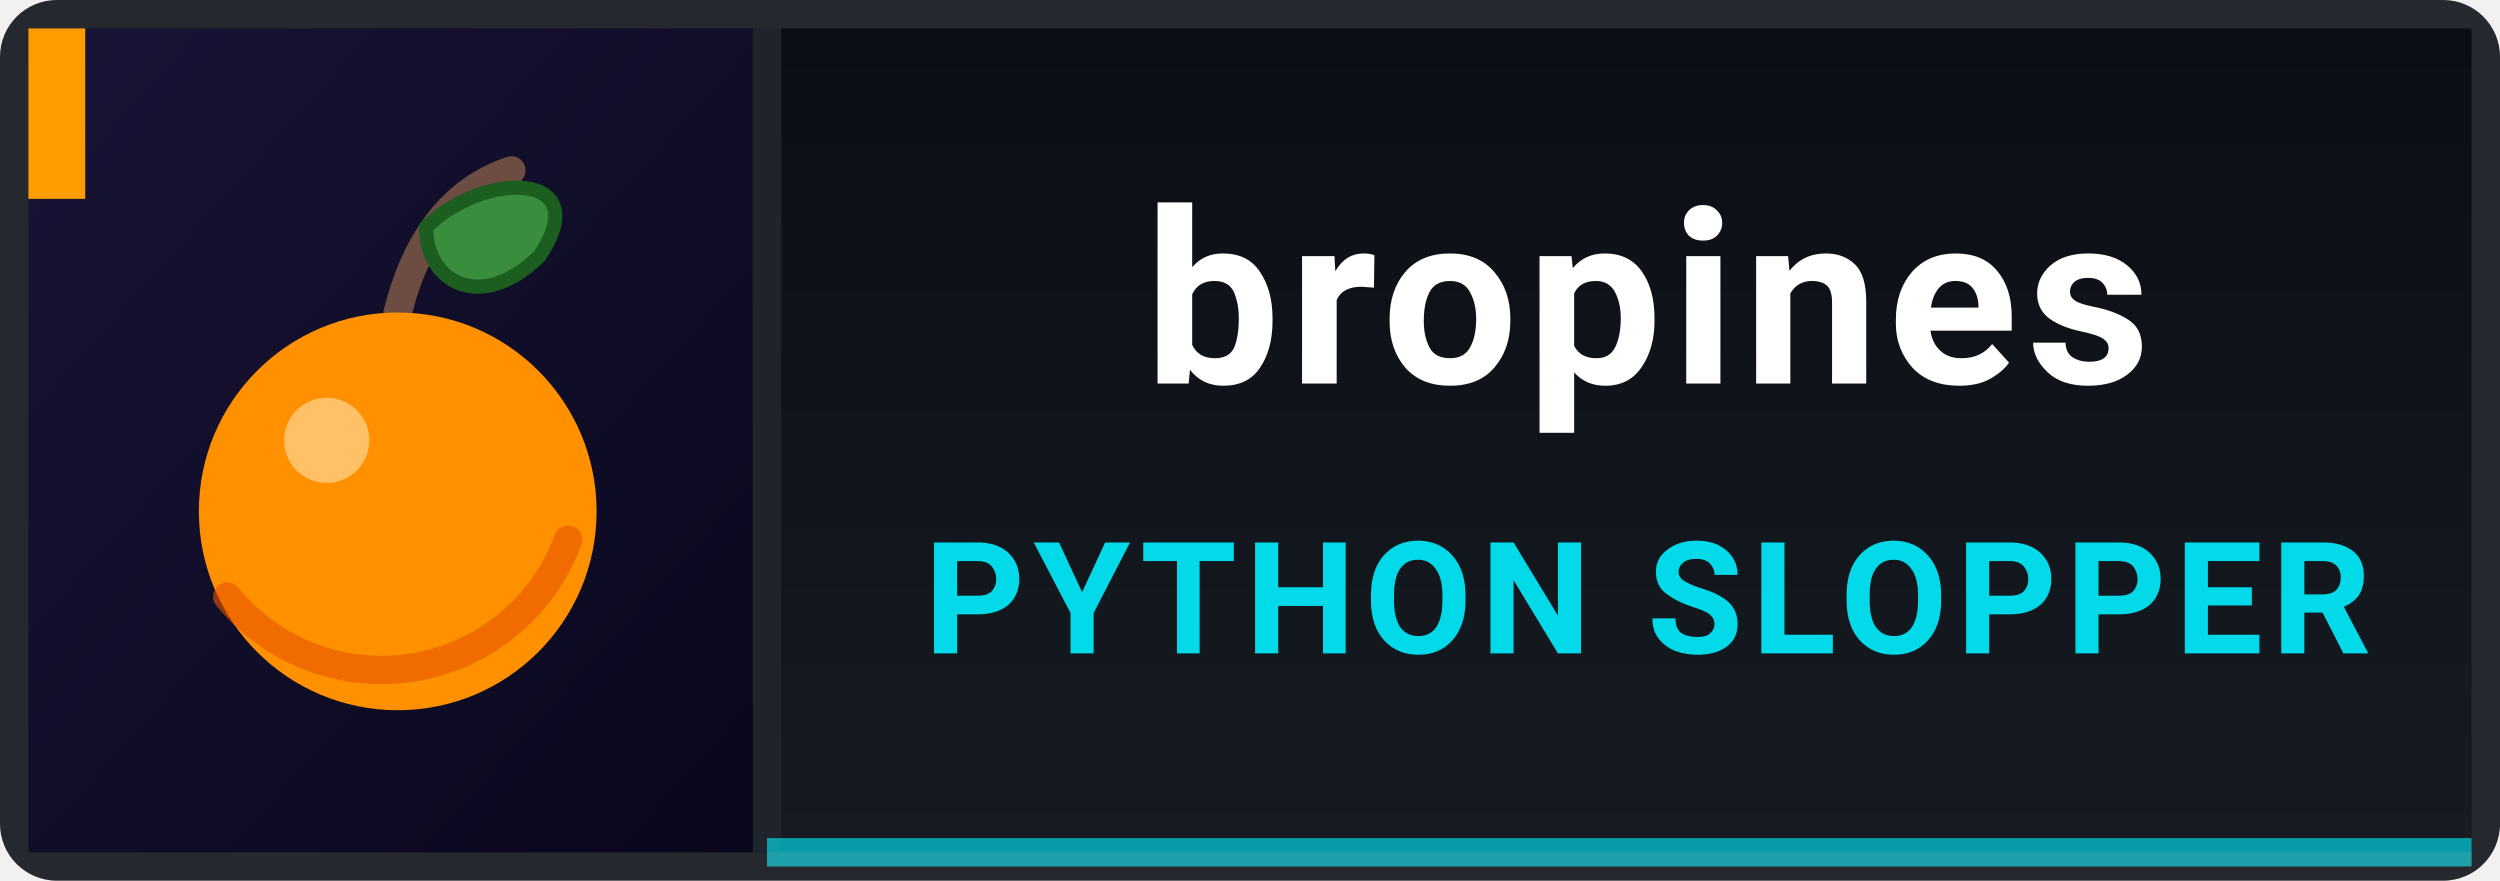
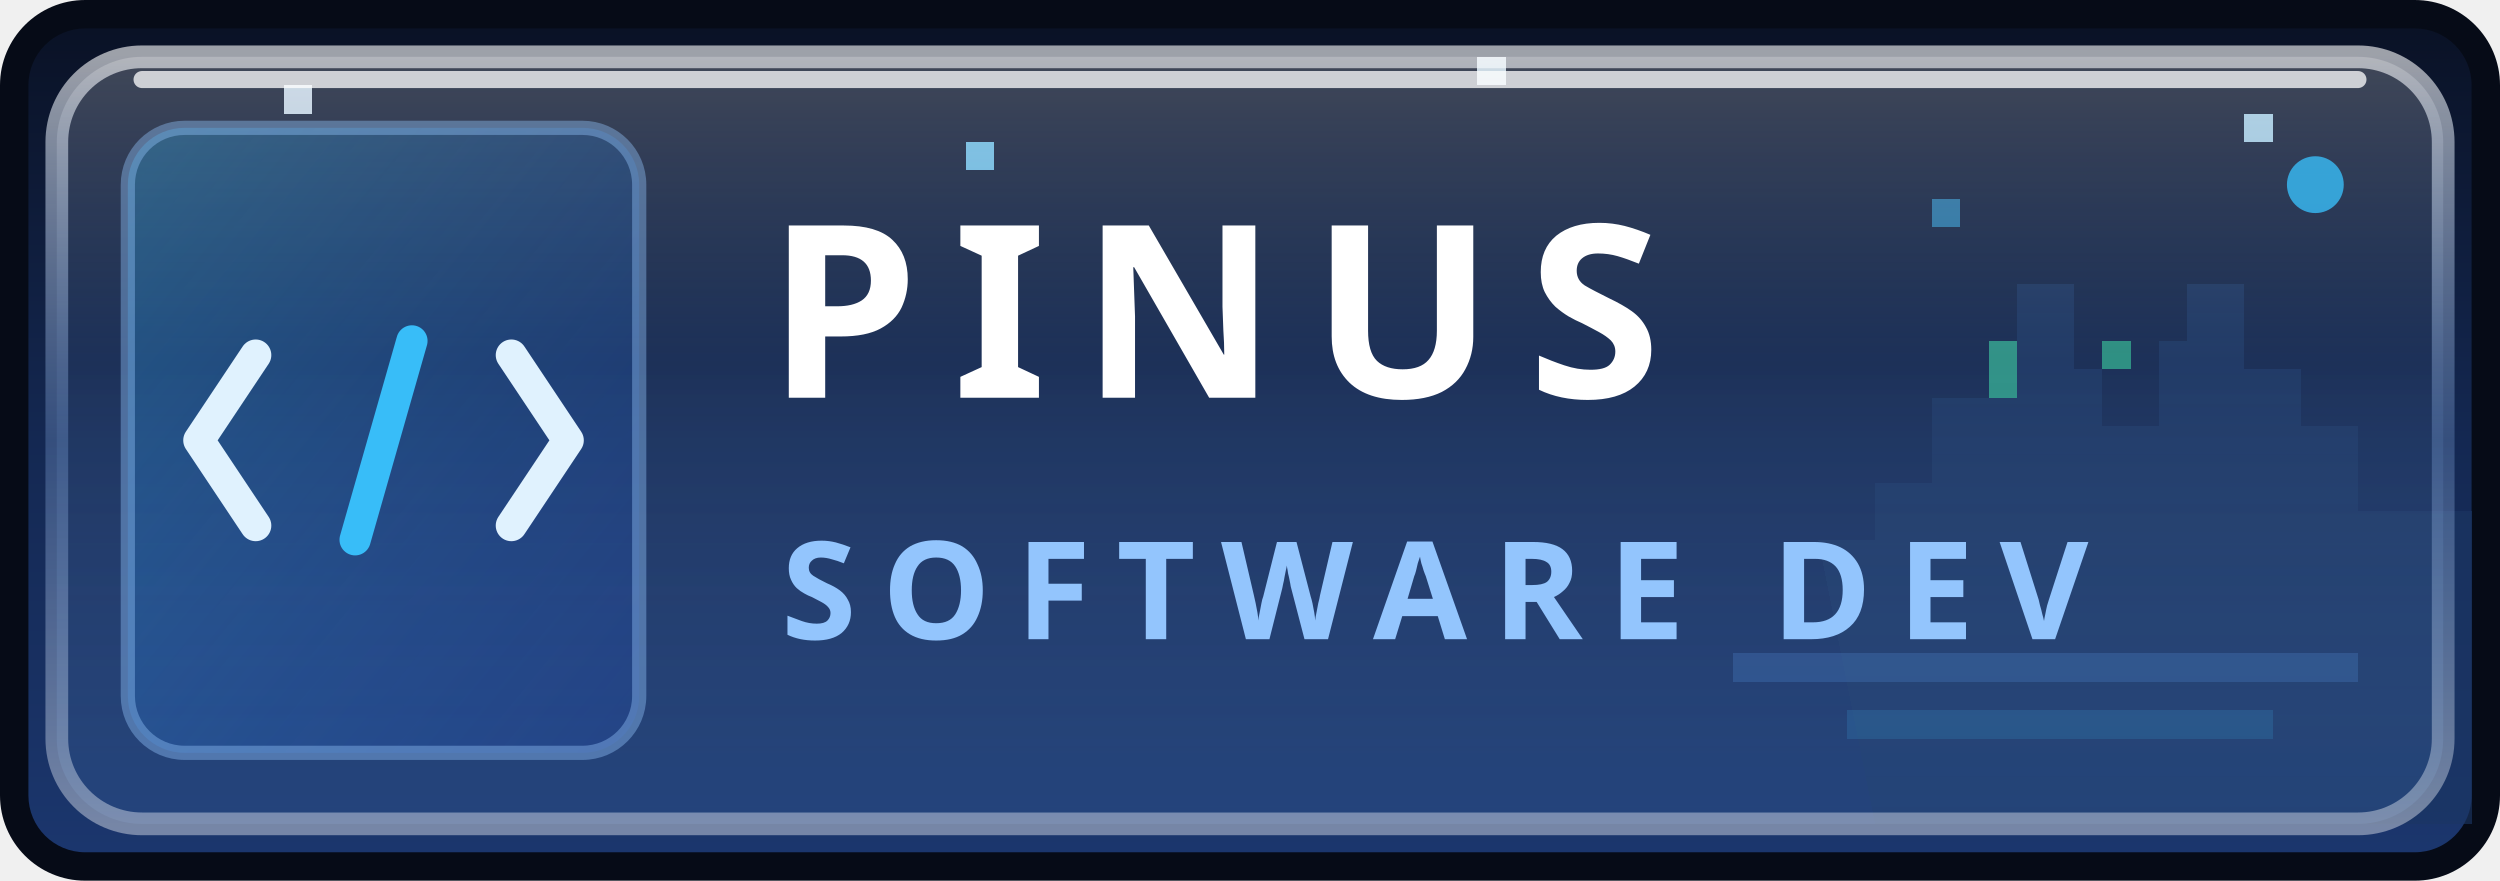
- <svg xmlns="http://www.w3.org/2000/svg" width="88" height="31" viewBox="0 0 88 31" fill="none">
+ <svg xmlns="http://www.w3.org/2000/svg" viewBox="0 0 88 31" width="88" height="31">
  <defs>
-     <linearGradient id="left-bg" x1="0" y1="0" x2="1" y2="1">
-       <stop offset="0%" stop-color="#181436" />
-       <stop offset="100%" stop-color="#09071c" />
+     <linearGradient id="skyGrad" x1="0" y1="0" x2="0" y2="1">
+       <stop offset="0%" stop-color="#0a1226" />
+       <stop offset="50%" stop-color="#142852" />
+       <stop offset="100%" stop-color="#1b366d" />
    </linearGradient>
-     <linearGradient id="right-bg" x1="0" y1="0" x2="0" y2="1">
-       <stop offset="0%" stop-color="#0b0e14" />
-       <stop offset="100%" stop-color="#161b22" />
+     <linearGradient id="glassFill" x1="0" y1="0" x2="0" y2="1">
+       <stop offset="0%" stop-color="#ffffff" stop-opacity="0.22" />
+       <stop offset="40%" stop-color="#7ea9df" stop-opacity="0.10" />
+       <stop offset="100%" stop-color="#3b69a6" stop-opacity="0.28" />
+     </linearGradient>
+     <linearGradient id="glassBorder" x1="0" y1="0" x2="0" y2="1">
+       <stop offset="0%" stop-color="#ffffff" stop-opacity="0.6" />
+       <stop offset="50%" stop-color="#99c3ff" stop-opacity="0.25" />
+       <stop offset="100%" stop-color="#ffffff" stop-opacity="0.4" />
+     </linearGradient>
+     <linearGradient id="badgeGrad" x1="0" y1="0" x2="1" y2="1">
+       <stop offset="0%" stop-color="#38bdf8" stop-opacity="0.3" />
+       <stop offset="100%" stop-color="#1d4ed8" stop-opacity="0.15" />
    </linearGradient>
  </defs>
-   <rect width="88" height="31" rx="2" fill="#0d1117" />
-   <rect x="1" y="1" width="26" height="29" fill="url(#left-bg)" />
-   <rect x="27" y="1" width="60" height="29" fill="url(#right-bg)" />
-   <rect x="1" y="1" width="2" height="6" fill="#ff9d00" />
-   <g id="orange-fruit">
-     <path d="M14 11 Q15 7 18 6" stroke="#6d4c41" stroke-width="1" stroke-linecap="round" fill="none" />
-     <path d="M15 8 C17 6 21 6 19 9 C17 11 15 10 15 8 Z" fill="#388e3c" stroke="#1b5e20" stroke-width="0.5" />
-     <circle cx="14" cy="18" r="7" fill="#ff9100" />
-     <path d="M8 21 A 7 7 0 0 0 20 19" fill="none" stroke="#e65100" stroke-width="1" opacity="0.6" stroke-linecap="round" />
-     <circle cx="11.5" cy="15.5" r="1.5" fill="#ffcc80" opacity="0.8" />
+   <rect width="88" height="31" rx="3" fill="#060b17" />
+   <rect x="1" y="1" width="86" height="29" rx="2" fill="url(#skyGrad)" />
+   <g shape-rendering="crispEdges" opacity="0.85">
+     <rect x="10" y="3" width="1" height="1" fill="#e0f2fe" />
+     <rect x="34" y="5" width="1" height="1" fill="#7dd3fc" />
+     <rect x="52" y="2" width="1" height="1" fill="#e0f2fe" />
+     <rect x="79" y="4" width="1" height="1" fill="#bae6fd" />
+     <rect x="68" y="7" width="1" height="1" fill="#38bdf8" opacity="0.6" />
+     <path d="M64,19 h2 v-2 h2 v-3 h2 v-2 h1 v-2 h2 v3 h1 v2 h2 v-3 h1 v-2 h2 v3 h2 v2 h2 v3 h4 v11 h-21 z" fill="#1b3663" opacity="0.75" />
+     <path d="M69,14 h1 v-2 h1 v2 h-2 z M74,12 h1 v1 h-1 z" fill="#34d399" opacity="0.7" />
+     <rect x="61" y="23" width="22" height="1" fill="#60a5fa" opacity="0.25" />
+     <rect x="65" y="25" width="15" height="1" fill="#38bdf8" opacity="0.2" />
  </g>
-   <line x1="27" y1="1" x2="27" y2="30" stroke="#1f242c" />
-   <text x="58" y="13.5" font-family="-apple-system, BlinkMacSystemFont, 'Segoe UI', Roboto, sans-serif" font-size="8.5" font-weight="bold" fill="#ffffff" text-anchor="middle" letter-spacing="0.3">bropines</text>
-   <text x="58" y="23" font-family="-apple-system, BlinkMacSystemFont, 'Segoe UI', Roboto, sans-serif" font-size="5.5" font-weight="bold" fill="#00f0ff" text-anchor="middle" letter-spacing="0.3" opacity="0.9">PYTHON SLOPPER</text>
-   <line x1="27" y1="30" x2="87" y2="30" stroke="#00f0ff" stroke-width="1" opacity="0.6" />
-   <rect x="0.5" y="0.5" width="87" height="30" fill="none" stroke="#ffffff" stroke-opacity="0.1" />
+   <rect x="2" y="2" width="84" height="27" rx="3" fill="url(#glassFill)" stroke="url(#glassBorder)" stroke-width="0.8" />
+   <line x1="5" y1="2.8" x2="83" y2="2.8" stroke="#ffffff" stroke-width="0.6" stroke-linecap="round" opacity="0.75" />
+   <rect x="4.5" y="4.5" width="18" height="22" rx="2" fill="url(#badgeGrad)" stroke="#93c5fd" stroke-width="0.5" stroke-opacity="0.4" />
+   <g stroke="#e0f2fe" stroke-width="1.1" stroke-linecap="round" stroke-linejoin="round" fill="none">
+     <path d="M9 12.5 L7 15.5 L9 18.5" />
+     <path d="M18 12.5 L20 15.5 L18 18.5" />
+     <line x1="14.5" y1="12" x2="12.5" y2="19" stroke="#38bdf8" />
+   </g>
+   <g font-family="'Orbitron', 'Space Grotesk', 'Rajdhani', 'Segoe UI', system-ui, sans-serif">
+     <text x="27" y="14" font-size="8.5" font-weight="800" letter-spacing="1.2" fill="#ffffff" style="text-shadow: 0 0 4px rgba(56, 189, 248, 0.6);">PINUS</text>
+     <text x="27.5" y="22.5" font-size="4.8" font-weight="700" letter-spacing="0.9" fill="#93c5fd">SOFTWARE DEV</text>
+   </g>
+   <circle cx="81.5" cy="6.5" r="1" fill="#38bdf8" opacity="0.8" />
</svg>
